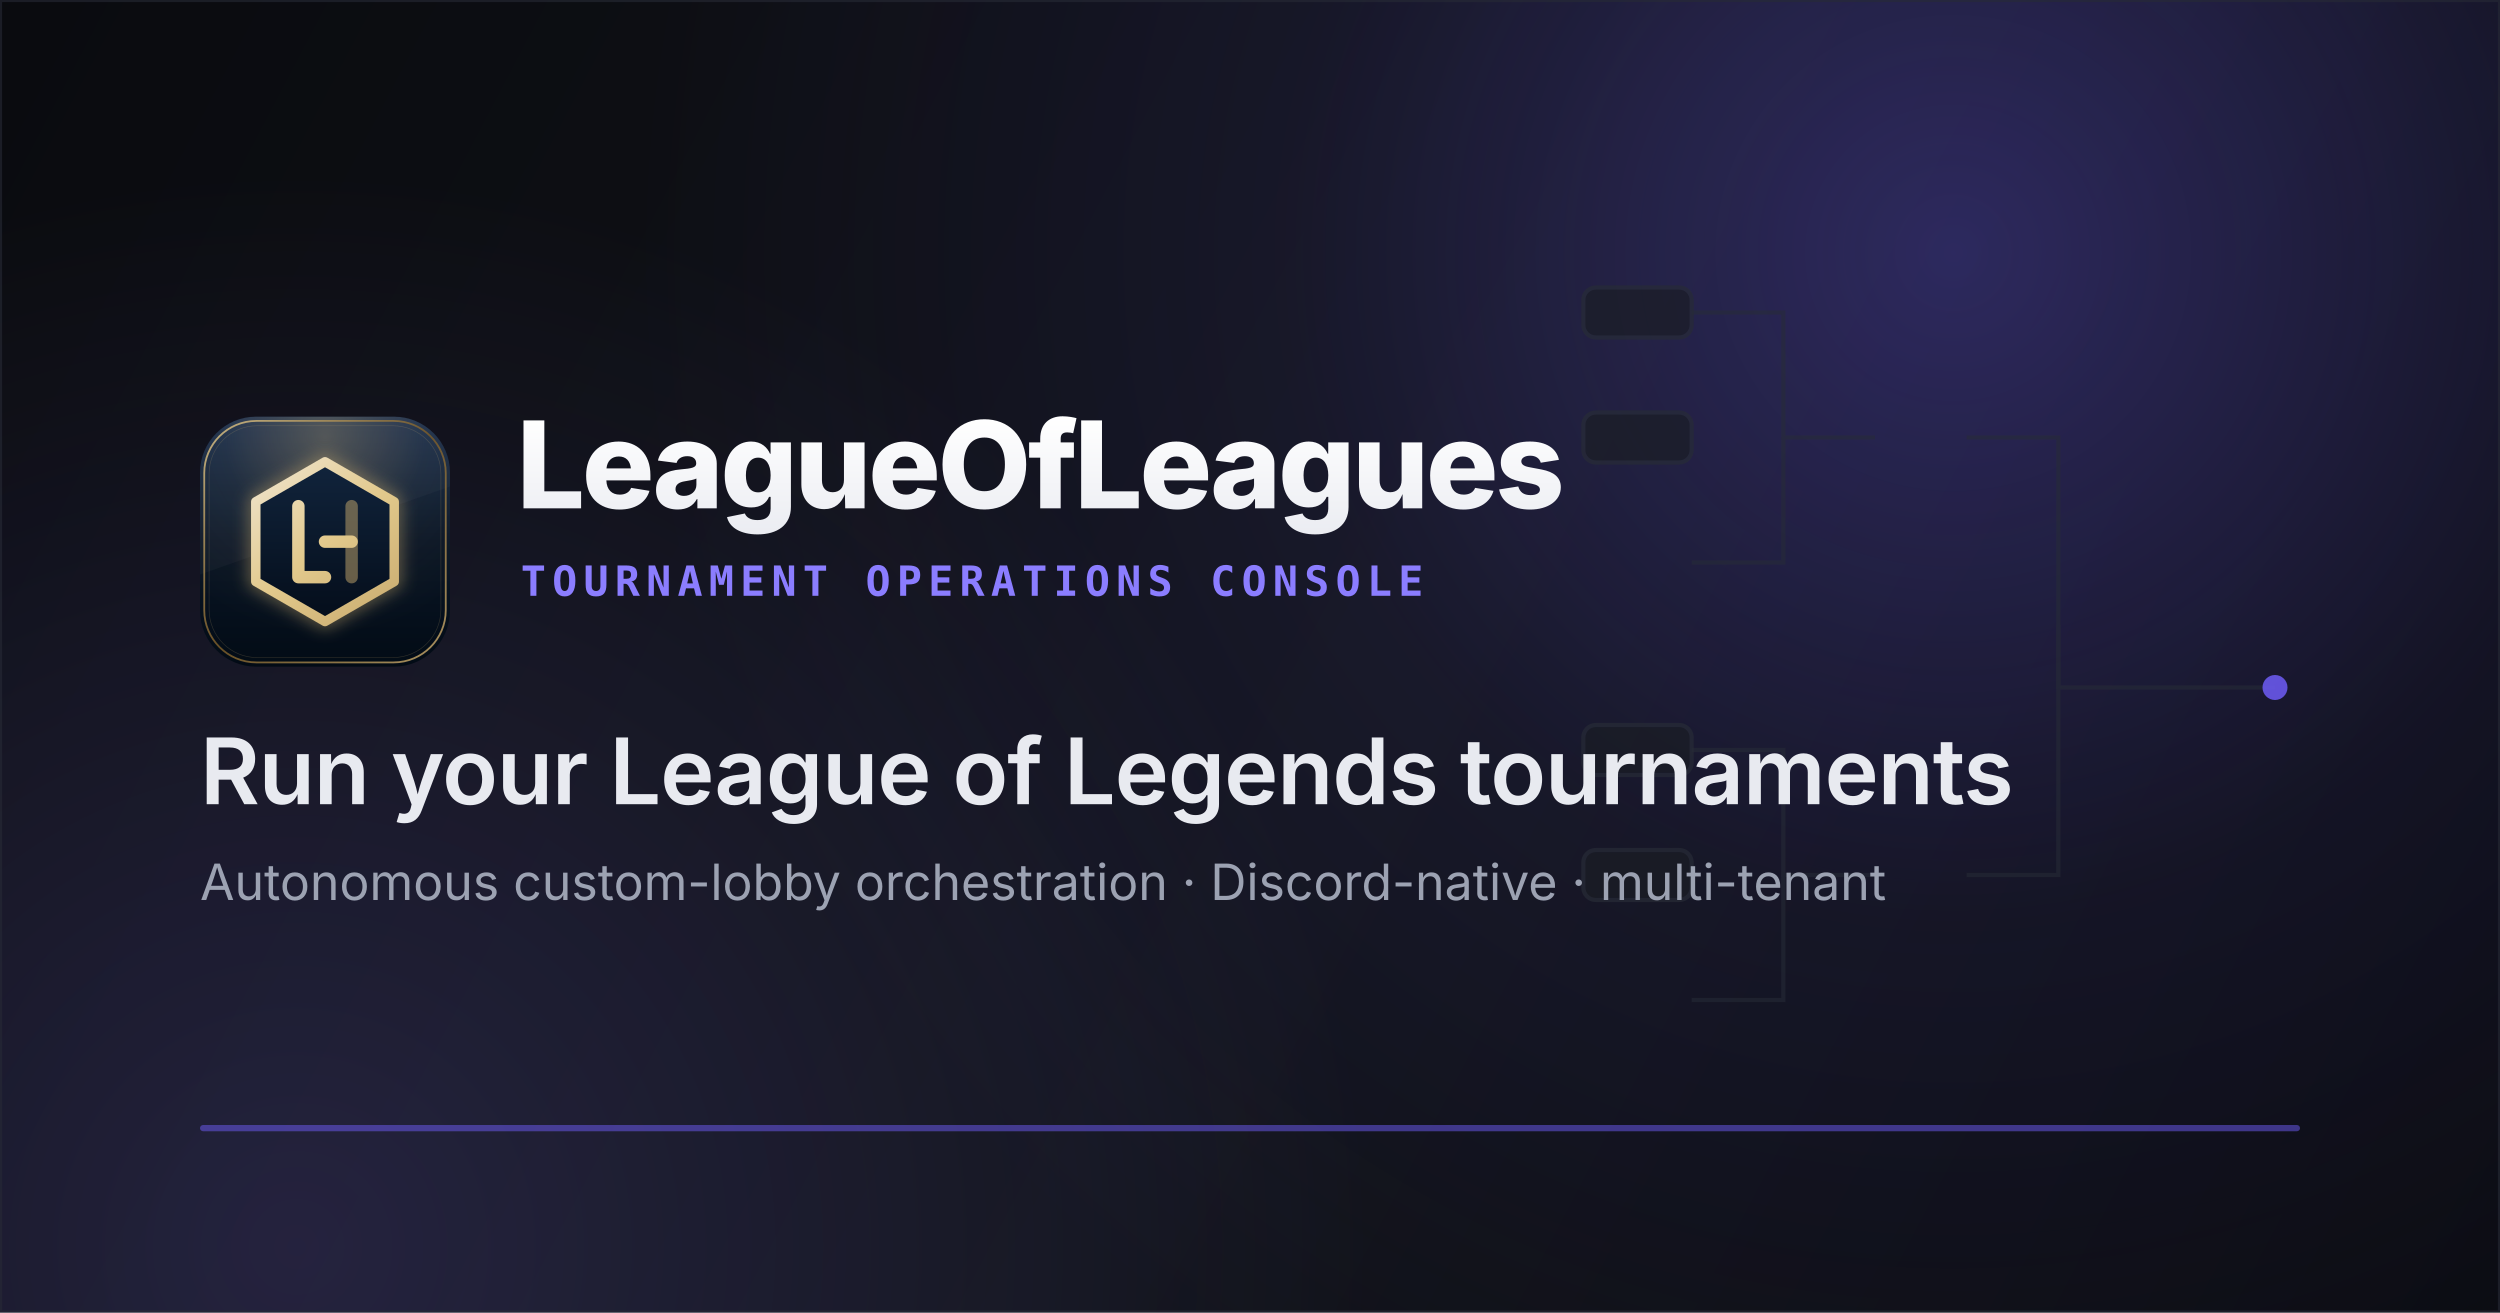
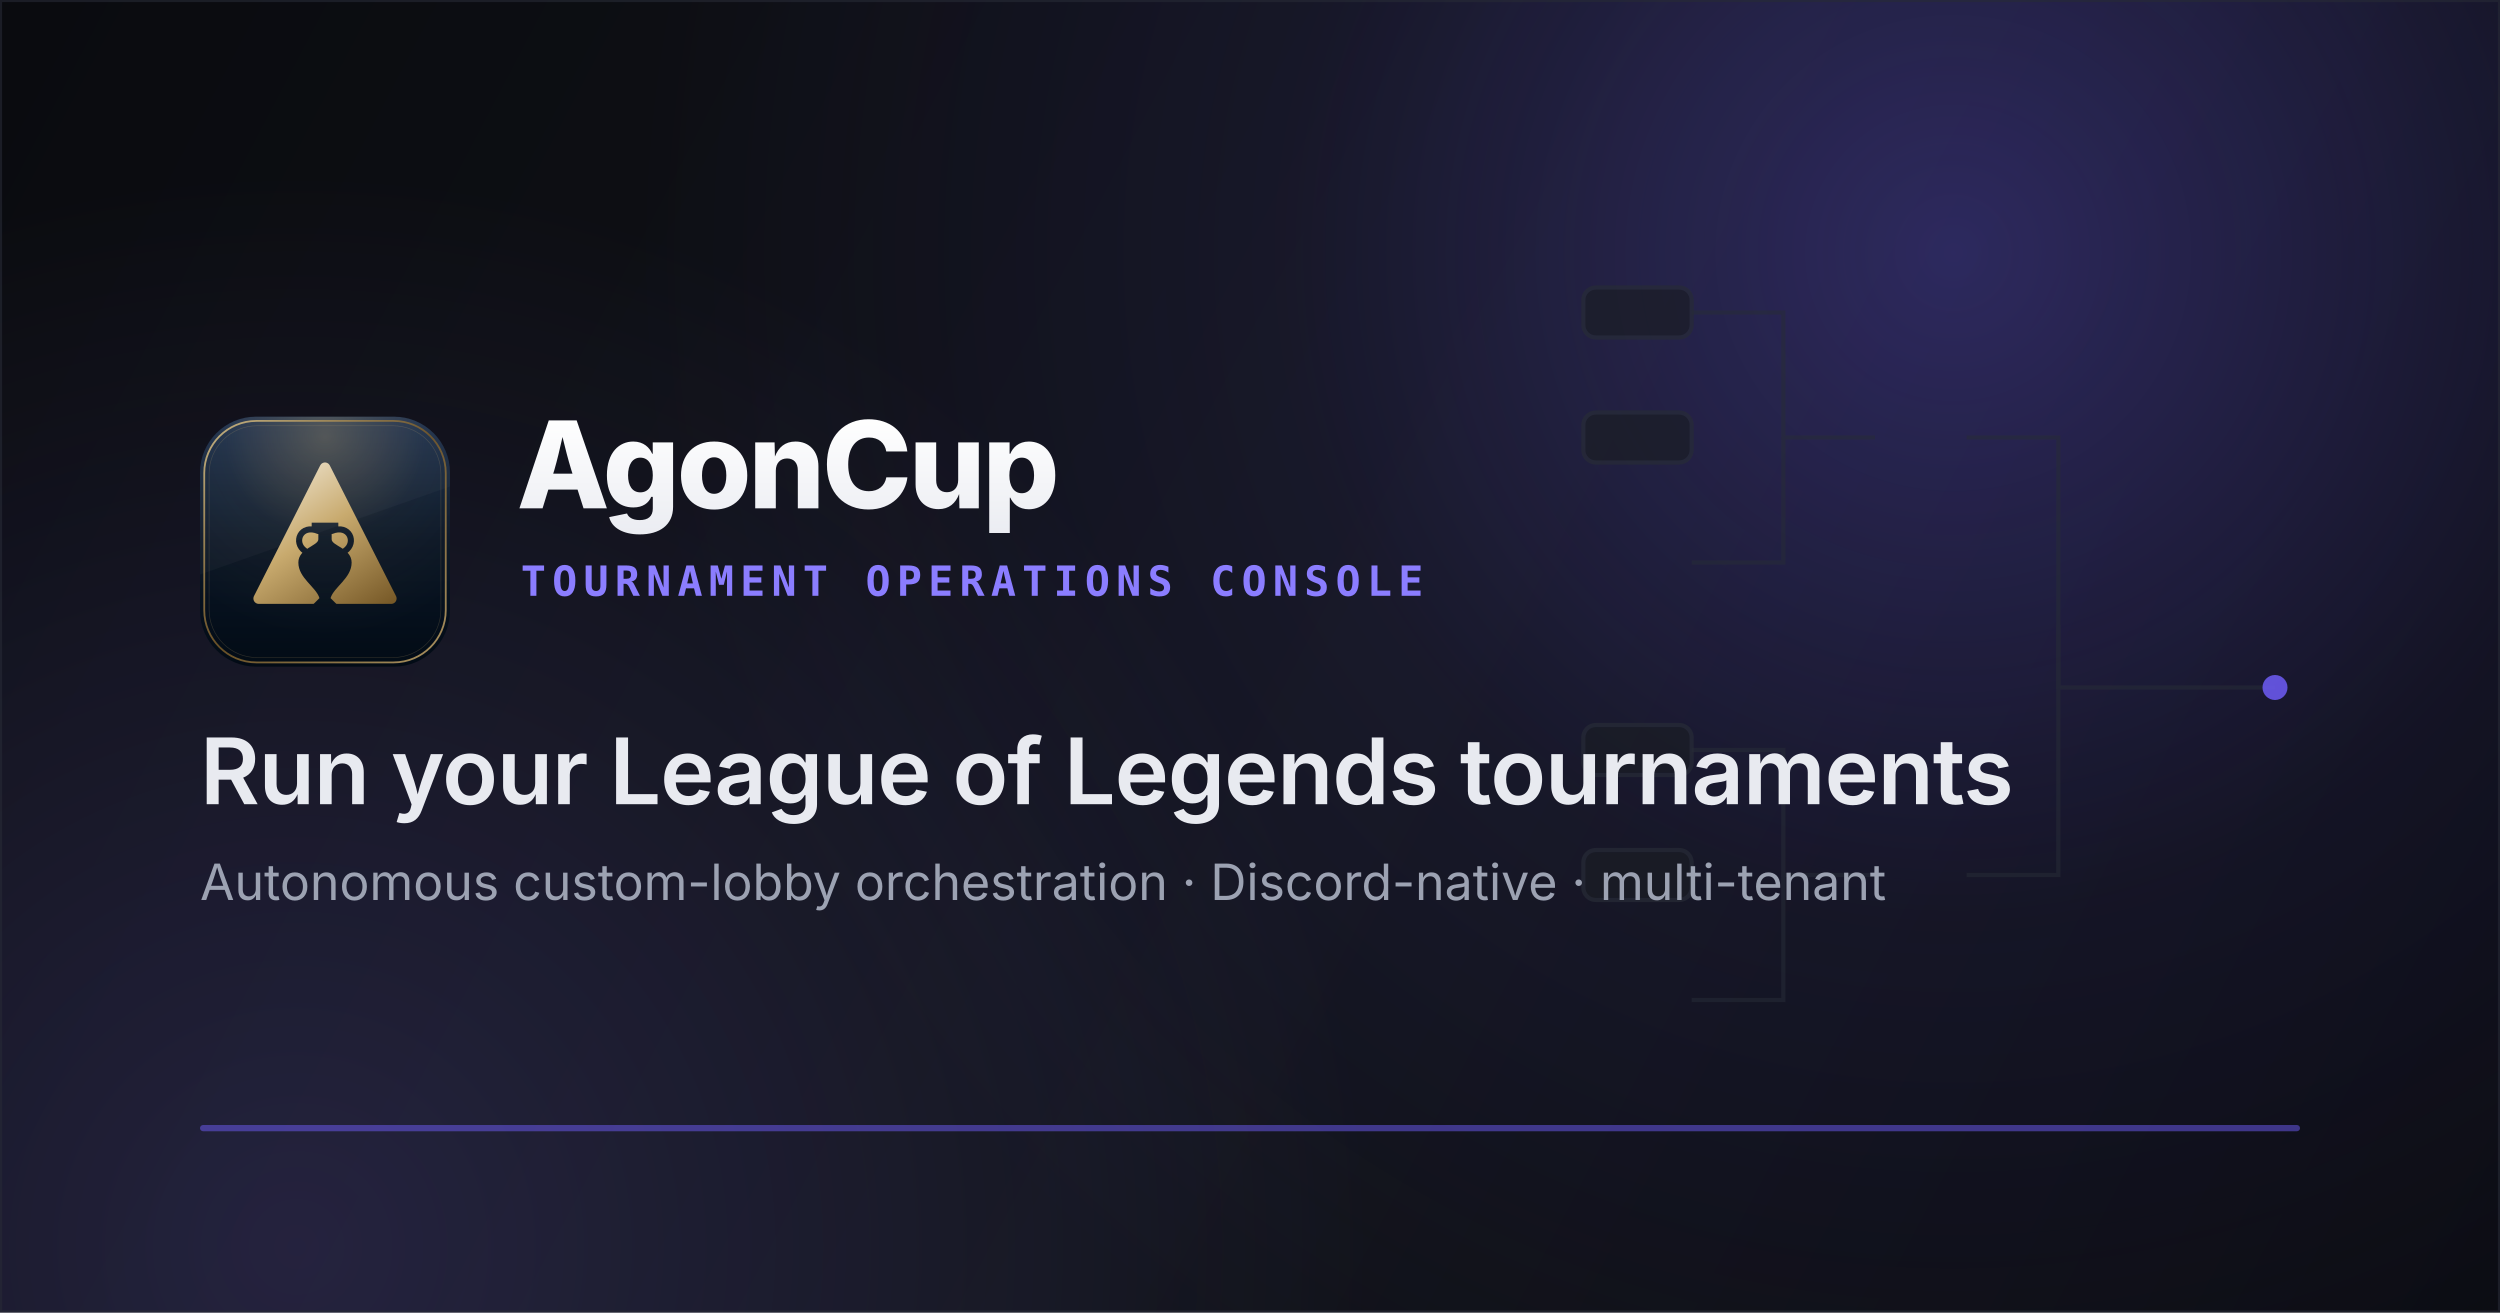
- <svg xmlns="http://www.w3.org/2000/svg" width="1200" height="630" viewBox="0 0 1200 630" fill="none" role="img" aria-label="LeagueOfLeagues — Tournament Operations Console. Run your League of Legends tournaments.">
+ <svg xmlns="http://www.w3.org/2000/svg" width="1200" height="630" viewBox="0 0 1200 630" fill="none" role="img" aria-label="AgonCup — Tournament Operations Console. Run your League of Legends tournaments.">
  <defs>
    <linearGradient id="bg" x1="0" y1="0" x2="1200" y2="630" gradientUnits="userSpaceOnUse">
      <stop offset="0" stop-color="#0a0b0f" />
      <stop offset="0.55" stop-color="#111319" />
      <stop offset="1" stop-color="#0a0b0f" />
    </linearGradient>
    <radialGradient id="bloom" cx="0" cy="0" r="1" gradientUnits="userSpaceOnUse" gradientTransform="translate(940 120) rotate(135) scale(640 640)">
      <stop offset="0" stop-color="#6d5cf6" stop-opacity="0.32" />
      <stop offset="0.5" stop-color="#6d5cf6" stop-opacity="0.08" />
      <stop offset="1" stop-color="#6d5cf6" stop-opacity="0" />
    </radialGradient>
    <radialGradient id="bloom2" cx="0" cy="0" r="1" gradientUnits="userSpaceOnUse" gradientTransform="translate(140 600) rotate(-45) scale(520 520)">
      <stop offset="0" stop-color="#8b7dff" stop-opacity="0.18" />
      <stop offset="1" stop-color="#8b7dff" stop-opacity="0" />
    </radialGradient>
    <linearGradient id="icBase" x1="0" y1="0" x2="0" y2="1">
      <stop offset="0" stop-color="#162b4c" />
      <stop offset="0.5" stop-color="#0a1626" />
      <stop offset="1" stop-color="#020b15" />
    </linearGradient>
    <radialGradient id="icBloom" cx="0.5" cy="0.08" r="0.8">
      <stop offset="0" stop-color="#c8aa6e" stop-opacity="0.32" />
      <stop offset="0.5" stop-color="#c8aa6e" stop-opacity="0.06" />
      <stop offset="1" stop-color="#c8aa6e" stop-opacity="0" />
    </radialGradient>
    <linearGradient id="icFrame" x1="0" y1="0" x2="1" y2="1">
      <stop offset="0" stop-color="#e2c98c" />
      <stop offset="0.5" stop-color="#785a28" />
      <stop offset="1" stop-color="#c8aa6e" />
    </linearGradient>
-     <linearGradient id="icGold" gradientUnits="userSpaceOnUse" x1="4" y1="2" x2="28" y2="30">
+     <linearGradient id="icGold" gradientUnits="userSpaceOnUse" x1="25" y1="8" x2="80" y2="92">
      <stop offset="0" stop-color="#f0e6d2" />
-       <stop offset="0.5" stop-color="#e2c98c" />
-       <stop offset="1" stop-color="#c8aa6e" />
+       <stop offset="0.45" stop-color="#c8aa6e" />
+       <stop offset="1" stop-color="#785a28" />
    </linearGradient>
-     <linearGradient id="icHex" gradientUnits="userSpaceOnUse" x1="16" y1="2.5" x2="16" y2="29.5">
-       <stop offset="0" stop-color="#11243c" />
-       <stop offset="1" stop-color="#040d1a" />
-     </linearGradient>
+     <mask id="icMark" maskUnits="userSpaceOnUse" x="0" y="0" width="100" height="100">
+       <path d="M50 12 87 85H13Z" fill="#fff" stroke="#fff" stroke-width="6" stroke-linejoin="round" />
+       <g transform="translate(19 35.18) scale(0.62)">
+         <path d="M38 12H62V17H56V27C56 33 74 35 74 48C74 62 58 70 55 80L61 86H39L45 80C42 70 26 62 26 48C26 35 44 33 44 27V17H38Z" fill="#000" />
+         <path d="M56 19.5C72 13 79 30 68 37.5M44 19.5C28 13 21 30 32 37.5" fill="none" stroke="#000" stroke-width="5.5" stroke-linecap="round" />
+       </g>
+     </mask>
    <clipPath id="icTile">
      <rect x="100" y="100" width="824" height="824" rx="185" />
    </clipPath>
-     <filter id="icGlow" x="-40%" y="-40%" width="180%" height="180%">
-       <feGaussianBlur stdDeviation="1.3" />
-     </filter>
    <linearGradient id="wordmark" x1="0" y1="0" x2="0" y2="64" gradientUnits="userSpaceOnUse">
      <stop offset="0" stop-color="#ffffff" />
      <stop offset="1" stop-color="#e8eaf0" />
    </linearGradient>
  </defs>
  <rect width="1200" height="630" fill="url(#bg)" />
  <rect width="1200" height="630" fill="url(#bloom)" />
  <rect width="1200" height="630" fill="url(#bloom2)" />
  <g stroke="#272b36" stroke-width="2" fill="none" opacity="0.55">
    <path d="M812 150 h44 v60 h44" />
    <path d="M812 270 h44 v-60" />
    <path d="M812 360 h44 v60 h44" />
    <path d="M812 480 h44 v-60" />
    <path d="M944 210 h44 v120 h44" />
    <path d="M944 420 h44 v-120" />
    <path d="M1032 330 h60" />
  </g>
  <g fill="#191c24" stroke="#272b36" stroke-width="2" opacity="0.7">
    <rect x="760" y="138" width="52" height="24" rx="6" />
    <rect x="760" y="198" width="52" height="24" rx="6" />
    <rect x="760" y="348" width="52" height="24" rx="6" />
    <rect x="760" y="408" width="52" height="24" rx="6" />
  </g>
  <g fill="#6d5cf6" opacity="0.85">
    <circle cx="1092" cy="330" r="6" />
  </g>
  <rect x="0.5" y="0.5" width="1199" height="629" rx="0" stroke="#272b36" stroke-opacity="0.6" />
  <g transform="translate(96 200)">
    <g transform="scale(0.1456311) translate(-100 -100)">
      <g clip-path="url(#icTile)">
        <rect x="100" y="100" width="824" height="824" fill="url(#icBase)" />
        <rect x="100" y="100" width="824" height="824" fill="url(#icBloom)" />
        <path d="M100 100H924V330L100 620Z" fill="#ffffff" opacity="0.03" />
      </g>
      <rect x="114" y="114" width="796" height="796" rx="172" fill="none" stroke="url(#icFrame)" stroke-width="6" opacity="0.85" />
      <rect x="130" y="130" width="764" height="764" rx="158" fill="none" stroke="#c8aa6e" stroke-width="2" opacity="0.22" />
-       <g transform="translate(512 512) scale(19.5) translate(-16 -16)">
-         <path d="M16 2.5 27.7 9.25v13.5L16 29.5 4.3 22.75V9.25L16 2.5Z" fill="none" stroke="#c8aa6e" stroke-width="2.6" stroke-linejoin="round" opacity="0.45" filter="url(#icGlow)" />
-         <path d="M16 2.5 27.7 9.25v13.5L16 29.5 4.3 22.75V9.25L16 2.5Z" fill="url(#icHex)" stroke="url(#icGold)" stroke-width="1.6" stroke-linejoin="round" />
-         <path d="M11.5 10v12h4.5" fill="none" stroke="url(#icGold)" stroke-width="2.1" stroke-linecap="round" stroke-linejoin="round" />
-         <path d="M20.5 10v12" fill="none" stroke="#c8aa6e" stroke-width="2.1" stroke-linecap="round" opacity="0.5" />
-         <path d="M16 16h4.5" fill="none" stroke="url(#icGold)" stroke-width="2.1" stroke-linecap="round" />
+       <g transform="translate(512 484) scale(5.9) translate(-50 -48.5)">
+         <rect width="100" height="100" fill="url(#icGold)" mask="url(#icMark)" />
      </g>
    </g>
-     <text x="152" y="44" font-family="Inter, -apple-system, BlinkMacSystemFont, 'Segoe UI', Roboto, sans-serif" font-size="58" font-weight="800" letter-spacing="-1.5" fill="url(#wordmark)">LeagueOfLeagues</text>
+     <text x="152" y="44" font-family="Inter, -apple-system, BlinkMacSystemFont, 'Segoe UI', Roboto, sans-serif" font-size="58" font-weight="800" letter-spacing="-1.5" fill="url(#wordmark)">AgonCup</text>
    <text x="154" y="86" font-family="'JetBrains Mono', ui-monospace, Menlo, Consolas, monospace" font-size="20" font-weight="600" letter-spacing="3" fill="#8b7dff">TOURNAMENT OPERATIONS CONSOLE</text>
    <text x="0" y="186" font-family="Inter, -apple-system, BlinkMacSystemFont, 'Segoe UI', Roboto, sans-serif" font-size="44" font-weight="600" letter-spacing="-0.5" fill="#e8eaf0" textLength="760" lengthAdjust="spacingAndGlyphs">Run your League of Legends tournaments</text>
    <text x="0" y="232" font-family="Inter, -apple-system, BlinkMacSystemFont, 'Segoe UI', Roboto, sans-serif" font-size="24" font-weight="400" fill="#9ca2b2" textLength="820" lengthAdjust="spacingAndGlyphs">Autonomous custom-lobby orchestration · Discord-native · multi-tenant</text>
  </g>
  <rect x="96" y="540" width="1008" height="3" rx="1.5" fill="#6d5cf6" opacity="0.5" />
</svg>
